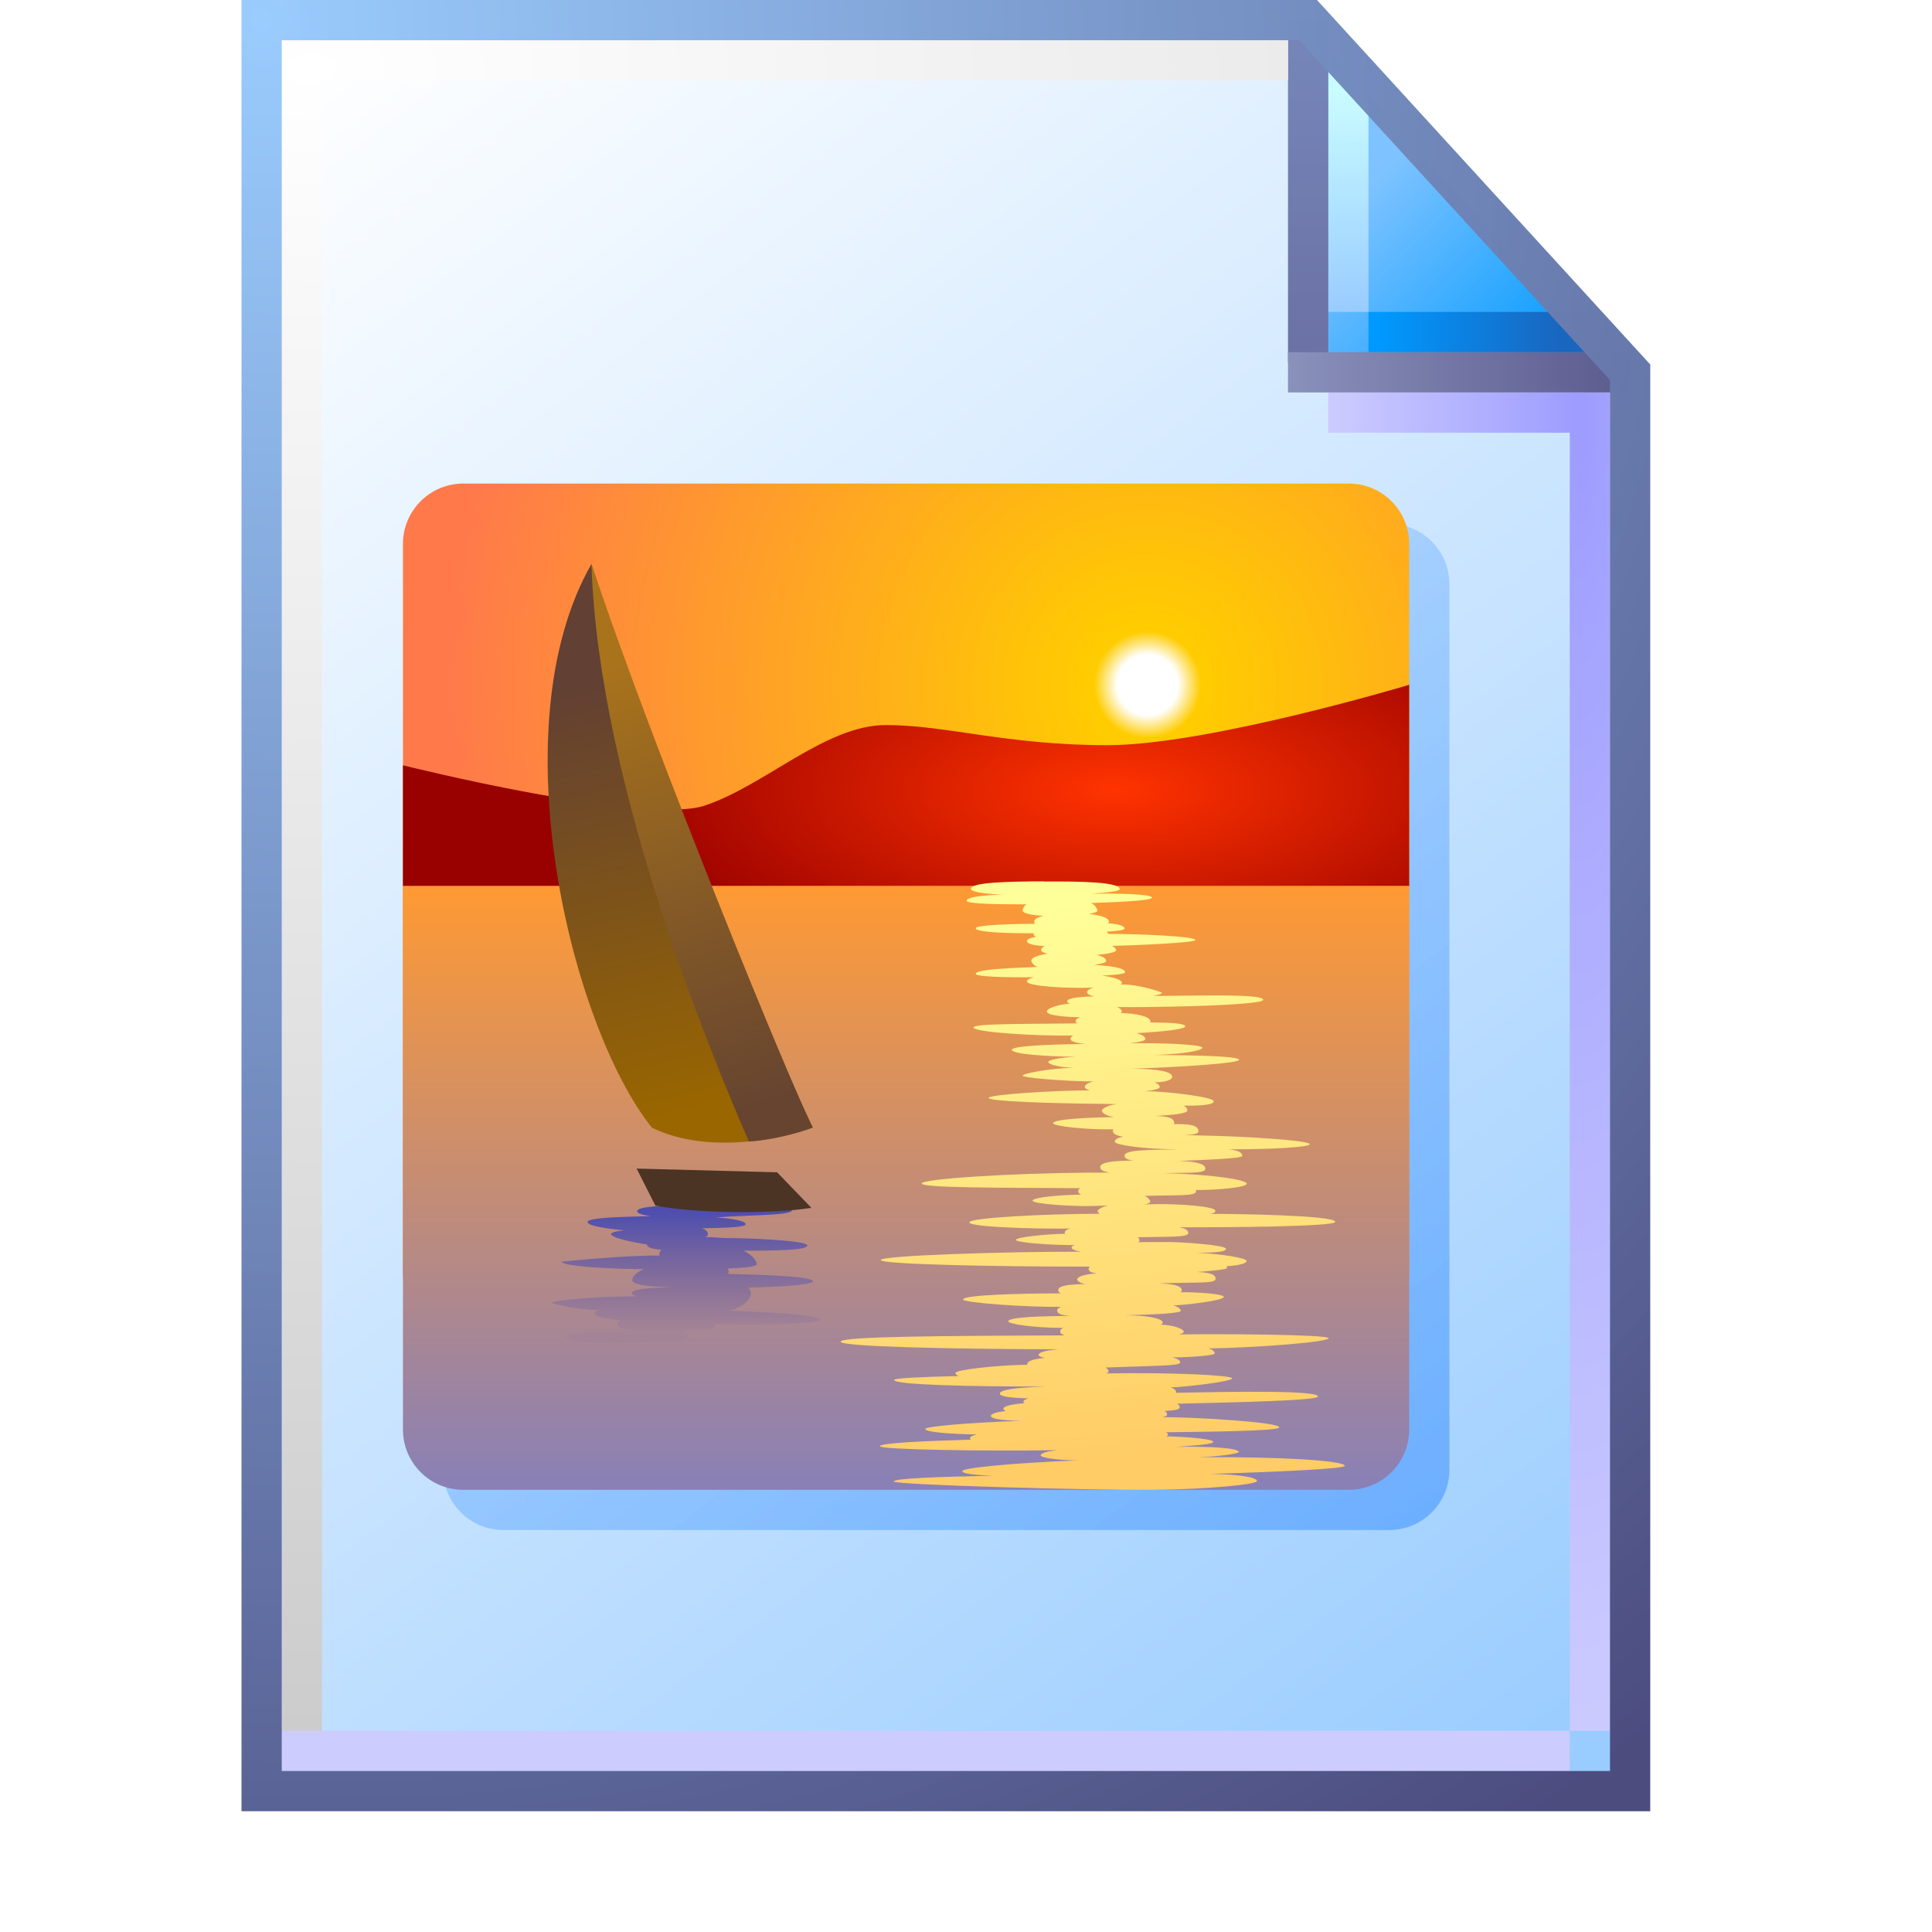
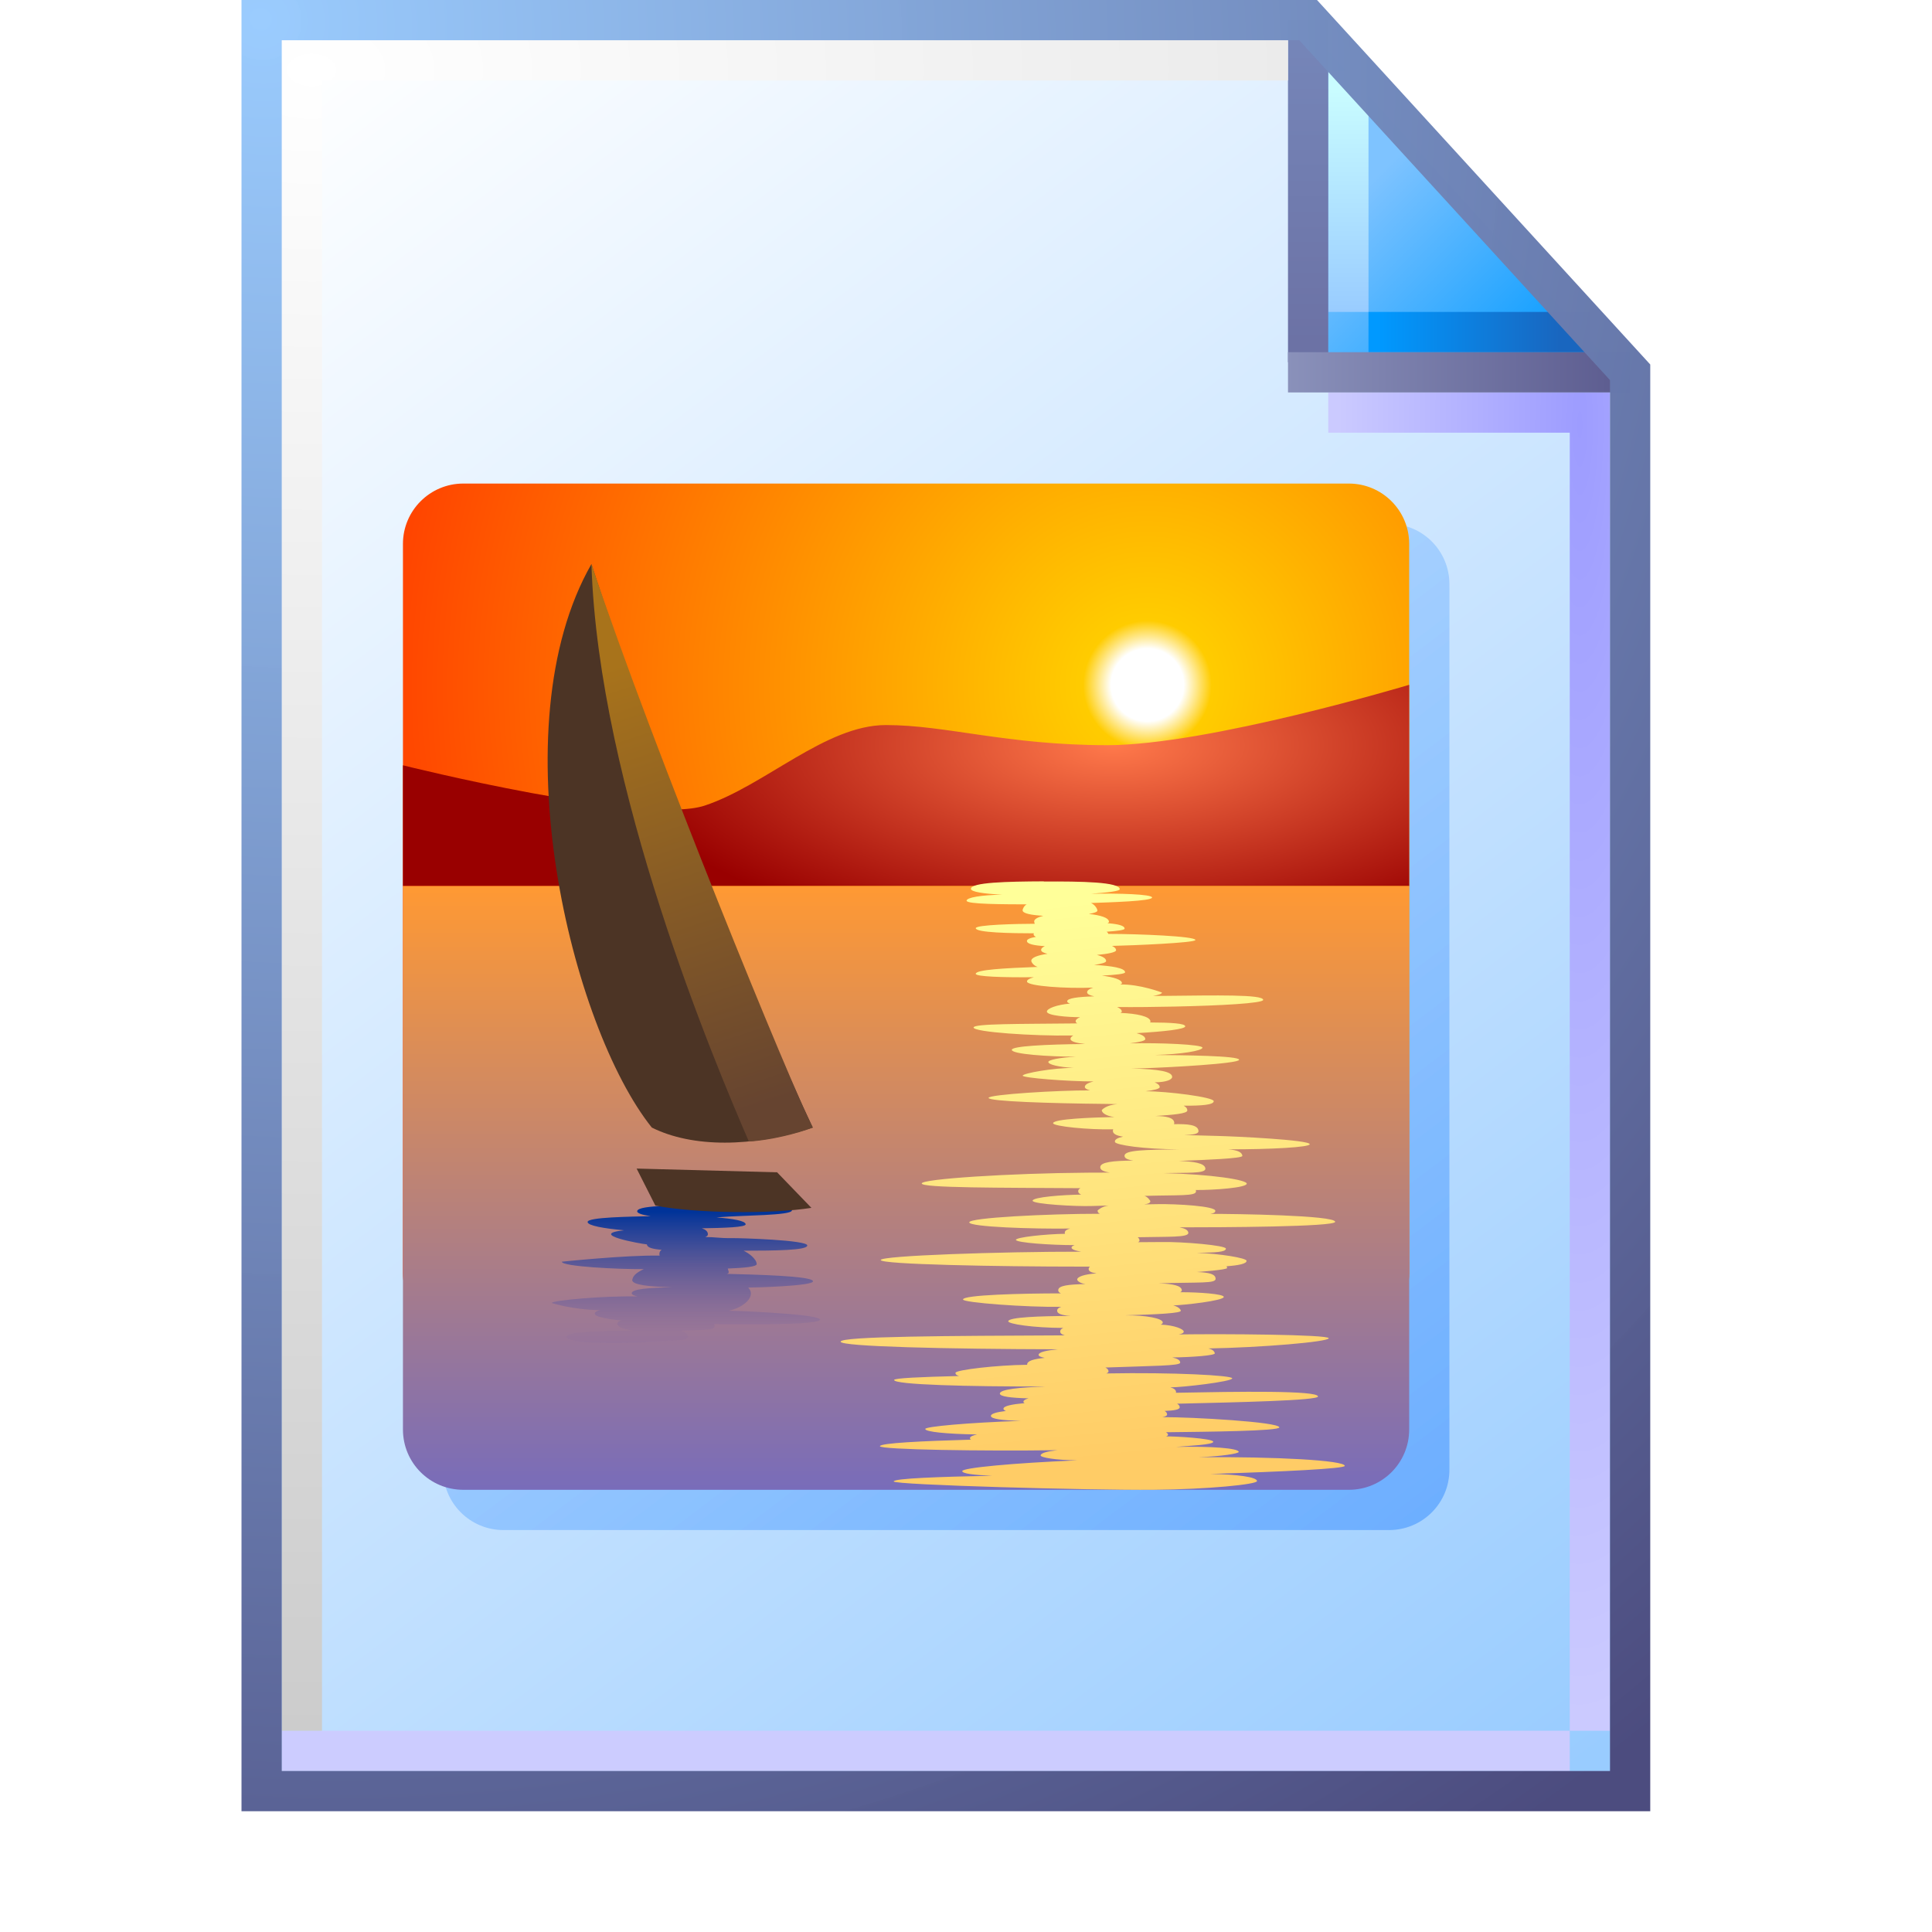
- <svg xmlns="http://www.w3.org/2000/svg" xmlns:xlink="http://www.w3.org/1999/xlink" width="48" height="48" viewBox="0 0 48 48" version="1.1" id="svg8">
+ <svg xmlns="http://www.w3.org/2000/svg" xmlns:xlink="http://www.w3.org/1999/xlink" width="48" height="48" viewBox="0 0 48 48" version="1.1" id="svg8" xml:space="preserve">
  <defs id="defs2">
    <linearGradient id="linearGradient194611">
      <stop style="stop-color:#a8731b;stop-opacity:1" offset="0" id="stop194607" />
      <stop style="stop-color:#664430;stop-opacity:1" offset="1" id="stop194609" />
    </linearGradient>
    <linearGradient id="linearGradient177686">
      <stop style="stop-color:#ffff99;stop-opacity:1" offset="0" id="stop177682" />
      <stop style="stop-color:#ffcc66;stop-opacity:1" offset="1" id="stop177684" />
    </linearGradient>
    <linearGradient id="linearGradient125340">
-       <stop style="stop-color:#4e4eaf;stop-opacity:1" offset="0" id="stop125336" />
+       <stop style="stop-color:#003399;stop-opacity:1" offset="0" id="stop125336" />
      <stop style="stop-color:#4e4eaf;stop-opacity:0.038" offset="1" id="stop125338" />
-     </linearGradient>
-     <linearGradient id="linearGradient114197">
-       <stop style="stop-color:#996600;stop-opacity:1" offset="0" id="stop114193" />
-       <stop style="stop-color:#624033;stop-opacity:1" offset="1" id="stop114195" />
    </linearGradient>
    <linearGradient id="linearGradient93334">
      <stop style="stop-color:#ff9933;stop-opacity:1" offset="0" id="stop93326" />
-       <stop style="stop-color:#8980b7;stop-opacity:1" offset="1" id="stop93332" />
+       <stop style="stop-color:#6666cc;stop-opacity:1" offset="1" id="stop93332" />
    </linearGradient>
    <linearGradient id="linearGradient22499">
-       <stop style="stop-color:#ff3300;stop-opacity:1" offset="0" id="stop22495" />
+       <stop style="stop-color:#ff794b;stop-opacity:1" offset="0" id="stop22495" />
      <stop style="stop-color:#990000;stop-opacity:1" offset="1" id="stop22497" />
    </linearGradient>
    <linearGradient id="linearGradient1110">
      <stop style="stop-color:#ffffff;stop-opacity:1" offset="0" id="stop1106" />
      <stop style="stop-color:#ffffff;stop-opacity:1" offset="0.043" id="stop1165" />
      <stop style="stop-color:#ffcc00;stop-opacity:1" offset="0.076" id="stop16621" />
-       <stop style="stop-color:#ff794b;stop-opacity:1" offset="1" id="stop1108" />
+       <stop style="stop-color:#ff3300;stop-opacity:1" offset="1" id="stop1108" />
    </linearGradient>
    <linearGradient id="linearGradient861">
      <stop style="stop-color:#99ccff;stop-opacity:1;" offset="0" id="stop857" />
      <stop style="stop-color:#ffffff;stop-opacity:1" offset="1" id="stop859" />
    </linearGradient>
-     <radialGradient xlink:href="#linearGradient1110" id="radialGradient1133" cx="-61.432" cy="87.5" fx="-61.432" fy="87.5" r="12.5" gradientUnits="userSpaceOnUse" gradientTransform="matrix(0,-1.4,1.4,0,-180.9323,0.994786)" />
-     <radialGradient xlink:href="#linearGradient22499" id="radialGradient53772" cx="-59.277" cy="90.075" fx="-59.277" fy="90.075" r="12.5" gradientTransform="matrix(1,0,0,0.4021678,0,53.38965)" gradientUnits="userSpaceOnUse" />
-     <linearGradient xlink:href="#linearGradient93334" id="linearGradient90888" x1="-64.432" y1="92" x2="-64.432" y2="107" gradientUnits="userSpaceOnUse" />
-     <linearGradient xlink:href="#linearGradient114197" id="linearGradient114199" x1="-73.317" y1="97.653" x2="-75.905" y2="87.054" gradientUnits="userSpaceOnUse" gradientTransform="translate(3.197886)" />
+     <radialGradient xlink:href="#linearGradient1110" id="radialGradient1133" cx="-61.432" cy="87.5" fx="-61.432" fy="87.5" r="12.5" gradientUnits="userSpaceOnUse" gradientTransform="matrix(0,-1.68088,1.68088,0,-205.5093,-16.26028)" />
+     <radialGradient xlink:href="#linearGradient22499" id="radialGradient53772" cx="-59.27" cy="87.298" fx="-59.27" fy="87.298" r="12.5" gradientTransform="matrix(1,0,0,0.4021678,0,53.38965)" gradientUnits="userSpaceOnUse" />
+     <linearGradient xlink:href="#linearGradient93334" id="linearGradient90888" x1="-64.432" y1="92" x2="-64.432" y2="109.034" gradientUnits="userSpaceOnUse" />
    <linearGradient xlink:href="#linearGradient177686" id="linearGradient177688" x1="-73.292" y1="92.414" x2="-71.854" y2="106.227" gradientUnits="userSpaceOnUse" />
    <linearGradient xlink:href="#linearGradient125340" id="linearGradient185327" x1="-82.344" y1="100.095" x2="-82.344" y2="103.094" gradientUnits="userSpaceOnUse" />
    <linearGradient xlink:href="#linearGradient194611" id="linearGradient194613" x1="-71.54" y1="86.492" x2="-67.977" y2="97.44" gradientUnits="userSpaceOnUse" />
    <linearGradient xlink:href="#linearGradient861" id="linearGradient1832-3" gradientUnits="userSpaceOnUse" gradientTransform="matrix(3.86349,0,0,3.86349,-389.1189,-322.7853)" x1="110.941" y1="94.872" x2="102.626" y2="83.838" />
    <linearGradient xlink:href="#linearGradient1562-3" id="linearGradient1836-5" gradientUnits="userSpaceOnUse" x1="8.552" y1="1.764" x2="7.575" y2="0.788" gradientTransform="matrix(3.86349,0,0,3.86349,5.743914,0.4999999)" />
    <linearGradient id="linearGradient1562-3">
      <stop style="stop-color:#1ba2ff;stop-opacity:1" offset="0" id="stop1558-5" />
      <stop style="stop-color:#7ec3ff;stop-opacity:1" offset="1" id="stop1560-6" />
    </linearGradient>
    <linearGradient xlink:href="#linearGradient1576-9" id="linearGradient1838-2" gradientUnits="userSpaceOnUse" x1="7.509" y1="1.941" x2="7.509" y2="0.518" gradientTransform="matrix(3.86349,0,0,3.86349,5.493915,0.25)" />
    <linearGradient id="linearGradient1576-9">
      <stop style="stop-color:#99ccff;stop-opacity:1" offset="0" id="stop1572-1" />
      <stop style="stop-color:#c9fcff;stop-opacity:1" offset="1" id="stop1574-2" />
    </linearGradient>
    <linearGradient xlink:href="#linearGradient1601-0" id="linearGradient1840-7" gradientUnits="userSpaceOnUse" x1="7.378" y1="1.877" x2="8.543" y2="1.877" gradientTransform="matrix(3.86349,0,0,3.86349,5.743915,0.7499998)" />
    <linearGradient id="linearGradient1601-0">
      <stop style="stop-color:#0099ff;stop-opacity:1" offset="0" id="stop1597-9" />
      <stop style="stop-color:#1966bf;stop-opacity:1" offset="1" id="stop1599-3" />
    </linearGradient>
    <linearGradient xlink:href="#linearGradient1613-0" id="linearGradient1842-6" gradientUnits="userSpaceOnUse" x1="6.862" y1="2.2" x2="6.862" y2="0.324" gradientTransform="matrix(3.86349,0,0,3.86349,6.493916,1.2e-7)" />
    <linearGradient id="linearGradient1613-0">
      <stop id="stop1609-6" offset="0" style="stop-color:#6c72a5;stop-opacity:1" />
      <stop id="stop1611-2" offset="1" style="stop-color:#7585b8;stop-opacity:1" />
    </linearGradient>
    <radialGradient xlink:href="#linearGradient1623-6" id="radialGradient29742" cx="39.634" cy="22.953" fx="39.634" fy="22.953" r="3.5" gradientTransform="matrix(-1.714286,-3.2410042e-7,4.39099e-7,-9.21457,107.1933,222.0014)" gradientUnits="userSpaceOnUse" />
    <linearGradient id="linearGradient1623-6">
      <stop style="stop-color:#9d9cff;stop-opacity:1" offset="0" id="stop1619-1" />
      <stop style="stop-color:#cbcaff;stop-opacity:1" offset="1" id="stop1621-8" />
    </linearGradient>
    <linearGradient xlink:href="#linearGradient111966" id="linearGradient111968" x1="32" y1="9.25" x2="39.932" y2="9.25" gradientUnits="userSpaceOnUse" />
    <linearGradient id="linearGradient111966">
      <stop style="stop-color:#8a91ba;stop-opacity:1" offset="0" id="stop111962" />
      <stop style="stop-color:#5e5e91;stop-opacity:1" offset="1" id="stop111964" />
    </linearGradient>
    <linearGradient xlink:href="#linearGradient1643-9" id="linearGradient1850-7" gradientUnits="userSpaceOnUse" x1="0.455" y1="11.518" x2="8.349" y2="11.518" gradientTransform="matrix(3.86349,0,0,3.86349,6.243915,0)" />
    <linearGradient id="linearGradient1643-9">
      <stop style="stop-color:#ccccff;stop-opacity:1" offset="0" id="stop1639-2" />
      <stop style="stop-color:#ccccff;stop-opacity:1" offset="1" id="stop1641-0" />
    </linearGradient>
    <radialGradient xlink:href="#linearGradient1663-2" id="radialGradient299109" cx="14.142" cy="10.04" fx="14.142" fy="10.04" r="12.628" gradientTransform="matrix(0,3.266639,-4.910871,0,57.0572,-44.4482)" gradientUnits="userSpaceOnUse" />
    <linearGradient id="linearGradient1663-2">
      <stop style="stop-color:#ffffff;stop-opacity:1" offset="0" id="stop1659-3" />
      <stop style="stop-color:#cccccc;stop-opacity:1" offset="1" id="stop1661-7" />
    </linearGradient>
    <radialGradient xlink:href="#linearGradient869-5" id="radialGradient144284" cx="6.676" cy="6.725" fx="6.676" fy="6.725" r="17.5" gradientTransform="matrix(1.91427,2.471408,-2.363858,1.830965,9.617624,-28.31359)" gradientUnits="userSpaceOnUse" />
    <linearGradient id="linearGradient869-5">
      <stop style="stop-color:#99cbfe;stop-opacity:0.986" offset="0" id="stop865-9" />
      <stop style="stop-color:#4c4c7f;stop-opacity:1" offset="1" id="stop867-2" />
    </linearGradient>
  </defs>
  <g id="layer1" transform="translate(-12.56771)">
    <g id="g1106" transform="translate(12.56771)">
      <path id="rect1498-0-2" style="fill:url(#linearGradient1832-3);fill-opacity:1;stroke:none;stroke-width:1;stroke-linejoin:round;stroke-miterlimit:4;stroke-dasharray:none;stroke-opacity:1;paint-order:normal" d="M 6.75,0.5 H 32.5 l 8,8.75 V 44.5 H 6.75 Z" />
      <path style="fill:url(#linearGradient1836-5);fill-opacity:1;stroke:none;stroke-width:1;stroke-linecap:butt;stroke-linejoin:miter;stroke-miterlimit:4;stroke-dasharray:none;stroke-opacity:1" d="m 32.75,1 v 8 h 7.25 z" id="path1548-1-8" />
      <path style="fill:none;stroke:url(#linearGradient1838-2);stroke-width:1;stroke-linecap:butt;stroke-linejoin:miter;stroke-miterlimit:4;stroke-dasharray:none;stroke-opacity:1" d="M 33.5,7.75 V 1.75" id="path1570-0-9" />
      <path style="fill:none;stroke:url(#linearGradient1840-7);stroke-width:1;stroke-linecap:butt;stroke-linejoin:miter;stroke-miterlimit:4;stroke-dasharray:none;stroke-opacity:1" d="M 39.5,8.25 H 34" id="path1595-5-7" />
      <path id="path1593-1-3" d="M 32.5,0.5 V 9" style="fill:#7494c7;fill-opacity:1;stroke:url(#linearGradient1842-6);stroke-width:1;stroke-linecap:butt;stroke-linejoin:miter;stroke-miterlimit:4;stroke-dasharray:none;stroke-opacity:1" />
      <path style="fill:none;stroke:url(#radialGradient29742);stroke-width:1;stroke-linecap:butt;stroke-linejoin:miter;stroke-miterlimit:4;stroke-dasharray:none;stroke-opacity:1" d="M 33,10.25 39.5,10.25 39.5,43" id="path1617-8-6" />
      <path style="fill:#000000;fill-opacity:0;stroke:url(#linearGradient111968);stroke-width:1;stroke-linecap:butt;stroke-linejoin:miter;stroke-miterlimit:4;stroke-dasharray:none;stroke-opacity:1" d="m 32,9.25 8.5,1.3e-6" id="path1605-0-1" />
      <path style="fill:none;stroke:url(#linearGradient1850-7);stroke-width:1;stroke-linecap:butt;stroke-linejoin:miter;stroke-miterlimit:4;stroke-dasharray:none;stroke-opacity:1" d="M 39,43.5 H 7" id="path1637-0-2" />
      <path style="fill:none;fill-opacity:1;stroke:url(#radialGradient299109);stroke-width:1;stroke-linecap:butt;stroke-linejoin:miter;stroke-miterlimit:4;stroke-dasharray:none;stroke-opacity:1" d="M 32,1.5 H 7.5 V 43" id="path1657-4-9" />
      <path d="M 6.5,0.5 H 32.5 l 8,8.75 V 44.5 H 6.5 Z" style="fill:none;fill-opacity:1;stroke:url(#radialGradient144284);stroke-width:1;stroke-linejoin:miter;stroke-miterlimit:4;stroke-dasharray:none;stroke-opacity:1;paint-order:normal" id="path1566-2-3" />
    </g>
    <path id="rect1" style="mix-blend-mode:soft-light;fill:#000000;fill-opacity:1;fill-rule:evenodd;stroke-linecap:square;stroke-linejoin:round;stop-color:#000000" d="m 25.078,13.014 c -0.831,0 -1.5,0.669 -1.5,1.5 v 5.5 3 9.619 3.881 c 0,0.831 0.669,1.5 1.5,1.5 h 22 c 0.831,0 1.5,-0.669 1.5,-1.5 v -13.5 -8.5 c 0,-0.831 -0.669,-1.5 -1.5,-1.5 z" />
    <g id="g211797" transform="translate(99.51072,-69.98619)">
      <rect style="opacity:1;fill:url(#radialGradient1133);fill-opacity:1;fill-rule:evenodd;stroke-linecap:square;stroke-linejoin:round;stop-color:#000000" id="rect1005" width="25" height="21.118" x="-76.932" y="82" ry="1.5" rx="1.5" />
      <path style="opacity:1;fill:url(#radialGradient53772);fill-opacity:1;stroke:none;stroke-width:1px;stroke-linecap:butt;stroke-linejoin:miter;stroke-opacity:1" d="m -76.932,89 c 0,0 6,1.5 7.5,1 1.5,-0.5 3,-2 4.5,-2 1.5,0 3,0.5 5.5,0.5 2.5,0 7.5,-1.5 7.5,-1.5 v 5 h -25 z" id="path22328" />
      <path id="rect90615" style="opacity:1;fill:url(#linearGradient90888);fill-opacity:1;fill-rule:evenodd;stroke-linecap:square;stroke-linejoin:round;stop-color:#000000" d="m -51.932,92 v 13.5 c 0,0.831 -0.669,1.5 -1.5,1.5 h -22 c -0.831,0 -1.5,-0.669 -1.5,-1.5 V 92 Z" />
      <path id="path143071" style="opacity:1;fill:url(#linearGradient177688);fill-opacity:1;stroke:none;stroke-width:1px;stroke-linecap:butt;stroke-linejoin:miter;stroke-opacity:1" d="m -73.576,91.883 c -0.912,0.004 -1.812,0.024 -1.812,0.186 0,0.076 0.321,0.122 0.773,0.145 -0.518,0.01 -0.881,0.07 -0.881,0.15 0,0.09 0.938,0.088 1.494,0.091 -0.061,0.028 -0.106,0.115 -0.102,0.153 0.008,0.075 0.228,0.115 0.514,0.131 -0.143,0.036 -0.233,0.086 -0.227,0.146 8.41e-4,0.008 0.01,0.045 0.016,0.052 -0.434,5.6e-4 -1.467,0.024 -1.467,0.11 0,0.111 0.886,0.127 1.443,0.127 -0.004,0.01 -0.007,0.021 -0.006,0.031 0.002,0.022 0.024,0.04 0.059,0.057 -0.141,0.025 -0.225,0.058 -0.225,0.102 0,0.075 0.172,0.112 0.445,0.129 -0.061,0.028 -0.096,0.061 -0.092,0.1 0.004,0.038 0.064,0.068 0.158,0.09 -0.241,0.035 -0.411,0.096 -0.402,0.18 0.004,0.037 0.069,0.124 0.16,0.146 -0.809,0.03 -1.541,0.068 -1.541,0.172 0,0.069 0.672,0.092 1.445,0.084 -0.11,0.03 -0.182,0.069 -0.17,0.113 0.029,0.107 0.956,0.174 1.645,0.145 -0.1,0.031 -0.158,0.073 -0.152,0.123 0.004,0.041 0.071,0.072 0.178,0.094 -0.408,0.013 -0.675,0.045 -0.674,0.125 3.56e-4,0.021 0.025,0.039 0.07,0.055 -0.327,0.029 -0.574,0.122 -0.574,0.199 0,0.101 0.529,0.139 0.824,0.139 -0.072,0.03 -0.114,0.066 -0.109,0.107 0.002,0.017 0.015,0.033 0.037,0.047 -0.053,7.3e-4 -0.105,0.001 -0.158,0.002 -1.237,0.014 -2.416,0.002 -2.416,0.1 0,0.115 1.497,0.215 2.43,0.199 0.016,-2.79e-4 0.033,-0.002 0.049,-0.002 -0.048,0.026 -0.074,0.058 -0.07,0.092 0.007,0.061 0.154,0.1 0.363,0.121 -0.972,0.01 -1.822,0.052 -1.822,0.145 0,0.108 0.913,0.17 1.596,0.17 -0.413,0.022 -0.69,0.08 -0.688,0.133 0.003,0.062 0.25,0.125 0.633,0.146 -0.513,-0.002 -1.256,0.134 -1.271,0.191 -0.015,0.057 1.121,0.145 1.758,0.145 -0.135,0.035 -0.219,0.082 -0.213,0.141 0.004,0.034 0.052,0.061 0.131,0.082 -0.758,-0.006 -2.523,0.1 -2.523,0.186 0,0.086 1.496,0.136 2.955,0.15 0.085,8.37e-4 0.168,0.004 0.252,0.006 -0.293,0.016 -0.395,0.148 -0.395,0.148 0,0.06 0.095,0.145 0.314,0.172 -0.535,0.009 -1.513,0.045 -1.523,0.152 -0.007,0.078 0.898,0.169 1.494,0.152 -0.004,0.01 -0.007,0.019 -0.008,0.031 -0.007,0.075 0.076,0.127 0.252,0.152 -0.132,0.028 -0.217,0.073 -0.201,0.133 0.02,0.074 0.713,0.178 1.584,0.182 -0.836,0.012 -1.333,0.018 -1.346,0.154 -0.006,0.064 0.064,0.103 0.217,0.125 -0.515,0.005 -0.809,0.039 -0.82,0.16 -0.006,0.068 0.068,0.112 0.238,0.139 -0.185,1.7e-4 -0.37,6.88e-4 -0.557,0.002 -1.941,0.014 -4.117,0.155 -4.117,0.268 -3.75e-4,0.113 1.964,0.104 3.943,0.117 -0.032,0.018 -0.052,0.04 -0.055,0.068 -0.004,0.039 0.021,0.069 0.074,0.092 -0.446,0.005 -1.207,0.061 -1.207,0.152 0,0.085 1.087,0.146 1.48,0.131 0.149,-0.006 0.283,-0.009 0.41,-0.012 -0.173,0.019 -0.275,0.123 -0.275,0.123 -0.003,0.034 0.015,0.061 0.055,0.082 -1.313,0 -3.244,0.097 -3.244,0.213 0,0.116 1.601,0.167 2.506,0.154 -0.081,0.021 -0.128,0.052 -0.133,0.098 -0.001,0.012 0.002,0.023 0.006,0.033 -0.458,0.005 -1.237,0.085 -1.219,0.152 0.018,0.069 0.856,0.129 1.461,0.129 -0.049,0.016 -0.078,0.035 -0.08,0.059 -0.004,0.044 0.088,0.078 0.242,0.104 -1.982,-0.002 -4.982,0.097 -4.982,0.207 0,0.11 2.894,0.164 5.004,0.164 0.065,2e-5 0.128,-1.7e-4 0.193,0 l -0.002,0.002 c -0.018,0.016 -0.027,0.034 -0.029,0.055 -0.005,0.056 0.059,0.091 0.195,0.111 -0.323,0.023 -0.48,0.088 -0.48,0.154 0,0.027 0.062,0.091 0.205,0.111 -0.423,0.01 -0.665,0.037 -0.676,0.146 -0.004,0.037 0.018,0.064 0.066,0.086 -0.976,0 -2.432,0.037 -2.432,0.152 0,0.078 1.574,0.195 2.439,0.182 -0.061,0.021 -0.096,0.049 -0.1,0.088 -0.008,0.079 0.098,0.121 0.336,0.139 -0.772,0.002 -1.541,0.031 -1.551,0.131 -0.006,0.068 0.618,0.163 1.367,0.166 -0.047,0.02 -0.073,0.046 -0.076,0.08 -0.005,0.048 0.032,0.082 0.115,0.105 -2.864,0.013 -5.585,0.021 -5.57,0.158 0.013,0.121 2.609,0.181 5.4,0.188 -0.292,0.028 -0.476,0.071 -0.482,0.135 -0.003,0.034 0.053,0.059 0.154,0.078 -0.284,0.028 -0.43,0.076 -0.438,0.156 -4.75e-4,0.005 -8.12e-4,0.011 0,0.016 -0.738,0.006 -1.774,0.126 -1.781,0.199 -0.003,0.035 0.026,0.061 0.088,0.08 -0.95,0.023 -1.613,0.052 -1.613,0.098 0,0.119 1.83,0.166 3.775,0.162 -0.659,0.022 -1.138,0.07 -1.148,0.174 -0.007,0.076 0.278,0.11 0.713,0.121 -0.078,0.022 -0.124,0.049 -0.127,0.08 -0.001,0.015 0.009,0.027 0.029,0.039 -0.317,0.028 -0.519,0.07 -0.525,0.137 -0.002,0.021 0.019,0.041 0.061,0.057 -0.228,0.028 -0.368,0.066 -0.373,0.121 -0.007,0.078 0.291,0.115 0.742,0.125 -1.341,0.046 -2.373,0.143 -2.373,0.201 0,0.072 0.53,0.125 1.287,0.137 -0.108,0.024 -0.172,0.053 -0.176,0.09 -0.001,0.014 0.007,0.028 0.025,0.039 -1.215,0.034 -2.254,0.085 -2.262,0.162 -0.009,0.088 2.592,0.126 4.408,0.1 -0.252,0.028 -0.407,0.069 -0.416,0.127 -0.008,0.055 0.372,0.12 0.914,0.125 -1.604,0.067 -2.865,0.186 -2.861,0.268 0.003,0.061 0.285,0.097 0.742,0.115 -1.318,0.025 -2.445,0.066 -2.445,0.141 0,0.087 4.866,0.221 6.448,0.208 1.347,-0.011 2.584,-0.134 2.579,-0.218 -0.006,-0.099 -0.499,-0.168 -1.164,-0.176 1.831,-0.057 3.348,-0.132 3.344,-0.201 -0.008,-0.136 -1.685,-0.23 -3.637,-0.215 0.588,-0.021 1.002,-0.092 1.002,-0.131 0,-0.094 -0.697,-0.144 -1.557,-0.125 0.293,-0.026 0.924,-0.052 0.924,-0.127 0,-0.084 -0.984,-0.14 -1.172,-0.133 0.032,-0.012 0.05,-0.027 0.049,-0.043 -0.001,-0.024 -0.021,-0.044 -0.053,-0.061 1.015,-0.012 2.818,-0.029 2.818,-0.121 0,-0.135 -2.185,-0.258 -2.906,-0.254 0.08,-0.015 0.119,-0.037 0.117,-0.07 -0.002,-0.035 -0.022,-0.062 -0.061,-0.084 0.249,-0.011 0.378,-0.035 0.375,-0.094 -0.002,-0.036 -0.025,-0.064 -0.066,-0.086 1.531,-0.036 3.508,-0.08 3.502,-0.18 -0.009,-0.153 -2.003,-0.122 -3.531,-0.092 0.003,-0.006 0.004,-0.013 0.004,-0.019 -0.003,-0.053 -0.051,-0.09 -0.141,-0.115 0.293,0 1.537,-0.142 1.537,-0.225 0,-0.072 -1.443,-0.152 -3.133,-0.121 0.04,-0.013 0.06,-0.03 0.059,-0.053 -0.002,-0.039 -0.028,-0.07 -0.078,-0.094 1.18,-0.043 1.859,-0.04 1.859,-0.121 0,-0.062 -0.072,-0.103 -0.195,-0.129 0.504,-0.008 1.07,-0.049 1.055,-0.105 -0.015,-0.055 -0.058,-0.094 -0.158,-0.119 1.296,-0.022 2.988,-0.163 2.988,-0.254 0,-0.093 -2.648,-0.111 -3.729,-0.094 0.084,-0.015 0.127,-0.036 0.127,-0.072 0,-0.057 -0.224,-0.159 -0.574,-0.172 0.036,-0.014 0.054,-0.032 0.053,-0.055 -0.006,-0.096 -0.383,-0.179 -0.939,-0.176 0.837,-0.023 1.39,-0.055 1.387,-0.113 -0.002,-0.039 -0.071,-0.106 -0.188,-0.133 0.262,-0.007 1.256,-0.117 1.256,-0.211 0,-0.074 -0.624,-0.119 -1.084,-0.117 0.028,-0.013 0.042,-0.028 0.041,-0.049 -0.007,-0.116 -0.224,-0.159 -0.574,-0.172 1.021,-0.031 1.421,0.009 1.414,-0.115 -0.006,-0.112 -0.146,-0.154 -0.467,-0.166 0,0 0.755,-0.052 0.752,-0.1 -8.99e-4,-0.015 -0.006,-0.03 -0.012,-0.043 0.311,-0.023 0.496,-0.064 0.496,-0.135 0,-0.07 -0.659,-0.178 -1.24,-0.199 0.455,-0.006 0.727,-0.016 0.727,-0.104 0,-0.081 -1.072,-0.174 -1.594,-0.164 -0.185,0.003 -0.387,0.003 -0.59,0.004 0.025,-0.013 0.038,-0.027 0.037,-0.047 -0.002,-0.029 -0.017,-0.055 -0.045,-0.076 0.766,-0.017 1.265,0.009 1.258,-0.109 -0.004,-0.069 -0.083,-0.11 -0.217,-0.137 1.017,0 3.865,-0.011 3.865,-0.137 0,-0.163 -2.502,-0.199 -3.098,-0.197 0.082,-0.015 0.121,-0.037 0.121,-0.076 0,-0.117 -0.948,-0.175 -1.449,-0.166 -0.112,0.002 -0.22,0.005 -0.32,0.006 0.104,-0.014 0.157,-0.038 0.154,-0.082 0,0 -0.054,-0.102 -0.146,-0.129 0.841,-0.025 1.289,0.011 1.281,-0.115 -6.54e-4,-0.011 -0.002,-0.021 -0.006,-0.031 0.472,0.002 1.239,-0.056 1.266,-0.154 0.026,-0.098 -0.889,-0.239 -2.07,-0.266 0.577,-0.014 1.05,0.015 1.043,-0.111 -0.008,-0.142 -0.311,-0.18 -0.658,-0.191 0.043,-0.002 0.081,-0.004 0.127,-0.006 0.518,-0.02 1.453,-0.056 1.449,-0.119 -0.006,-0.097 -0.127,-0.144 -0.346,-0.164 1.062,0.002 2.02,-0.052 2.02,-0.127 0,-0.107 -1.852,-0.196 -2.332,-0.207 -0.265,-0.006 -0.529,-0.015 -0.787,-0.021 0.22,-0.008 0.36,-0.024 0.355,-0.102 -0.009,-0.156 -0.273,-0.175 -0.611,-0.168 0.007,-0.01 0.011,-0.021 0.01,-0.033 -0.008,-0.133 -0.203,-0.167 -0.471,-0.17 0.46,-0.03 0.795,-0.061 0.795,-0.137 0,-0.053 -0.036,-0.091 -0.092,-0.119 0.449,0.002 0.748,-0.02 0.748,-0.113 0,-0.099 -1.145,-0.246 -1.697,-0.246 0.21,-0.025 0.355,-0.06 0.355,-0.102 5.3e-5,-0.047 -0.047,-0.088 -0.125,-0.119 0.303,-0.004 0.434,-0.072 0.434,-0.135 0,-0.127 -0.29,-0.193 -1.018,-0.209 0.076,-9.22e-4 0.151,-0.002 0.229,-0.004 0.687,-0.02 2.455,-0.117 2.453,-0.213 -0.002,-0.101 -1.394,-0.114 -2.1,-0.119 0.683,-0.018 1.188,-0.107 1.189,-0.182 0.001,-0.079 -1.045,-0.125 -1.807,-0.107 0.227,-0.027 0.387,-0.062 0.387,-0.105 7.2e-5,-0.064 -0.084,-0.113 -0.217,-0.148 0.698,-0.041 1.21,-0.099 1.209,-0.17 -9.82e-4,-0.073 -0.355,-0.094 -0.877,-0.096 l 0.002,-0.002 c 0.008,-0.007 0.012,-0.013 0.012,-0.02 1.48e-4,-0.13 -0.349,-0.201 -0.746,-0.215 0.021,-0.01 0.033,-0.022 0.033,-0.033 5.2e-5,-0.046 -0.044,-0.082 -0.117,-0.113 0.439,0.004 0.945,-0.001 1.439,-0.012 1.132,-0.024 2.191,-0.081 2.191,-0.166 0,-0.139 -1.195,-0.112 -2.4,-0.1 -0.113,0.001 -0.225,0.002 -0.338,0.002 0.137,-0.023 0.223,-0.052 0.223,-0.084 0,0 -0.539,-0.21 -1.037,-0.201 0.026,-0.01 0.043,-0.02 0.043,-0.031 10e-5,-0.089 -0.208,-0.152 -0.498,-0.189 0.344,-0.017 0.576,-0.043 0.576,-0.082 0,-0.105 -0.32,-0.158 -0.77,-0.184 0.179,-0.024 0.299,-0.058 0.299,-0.096 7.5e-5,-0.066 -0.089,-0.117 -0.23,-0.152 0.272,-0.024 0.477,-0.066 0.477,-0.115 4.8e-5,-0.043 -0.037,-0.08 -0.102,-0.109 0.493,-0.011 2.073,-0.075 2.073,-0.147 0,-0.094 -1.428,-0.151 -2.122,-0.151 -0.014,0 -0.027,-7e-6 -0.041,0 -0.006,-0.02 -0.019,-0.038 -0.041,-0.055 0.268,-0.018 0.445,-0.042 0.445,-0.076 0,-0.076 -0.165,-0.115 -0.424,-0.135 0.023,-0.011 0.035,-0.023 0.035,-0.035 1.16e-4,-0.102 -0.216,-0.165 -0.5,-0.195 0.131,-0.022 0.213,-0.051 0.213,-0.082 5.8e-5,-0.051 -0.073,-0.157 -0.161,-0.19 0.475,-0.017 1.519,-0.046 1.519,-0.136 0,-0.083 -0.834,-0.107 -1.52,-0.094 0.42,-0.028 0.717,-0.067 0.717,-0.111 0,-0.182 -0.95,-0.198 -1.889,-0.193 z" transform="translate(12.56771)" />
      <g id="g211377" style="opacity:1">
-         <path style="fill:url(#linearGradient114199);fill-opacity:1;stroke:none;stroke-width:1px;stroke-linecap:butt;stroke-linejoin:miter;stroke-opacity:1" d="m -70.749,98 c -2,-2.5 -3.823,-9.94 -1.5,-14 1.399,4.341 4.294,11.483 5.5,14 -1.5,0.5 -3,0.5 -4,0 z" id="path107039" />
+         <path style="fill:#4c3425;fill-opacity:1;stroke:none;stroke-width:1px;stroke-linecap:butt;stroke-linejoin:miter;stroke-opacity:1" d="m -70.749,98 c -2,-2.5 -3.823,-9.94 -1.5,-14 1.399,4.341 4.294,11.483 5.5,14 -1.5,0.5 -3,0.5 -4,0 z" id="path107039" />
        <path id="path143071-3-6-7-5-3-4" style="fill:url(#linearGradient185327);fill-opacity:1;stroke:none;stroke-width:1px;stroke-linecap:butt;stroke-linejoin:miter;stroke-opacity:1" d="m -80.848,99.896 c -0.299,1.3e-5 -0.595,0.009 -0.777,0.016 -0.92,0.032 -2.039,-5.45e-4 -2.055,0.166 -0.005,0.052 0.128,0.093 0.334,0.123 -0.494,0.015 -1.566,0.023 -1.566,0.145 0,0.092 0.41,0.161 0.906,0.207 -0.922,0.098 0.411,0.335 0.568,0.35 0.003,0.077 0.132,0.115 0.367,0.135 -0.037,0.022 -0.053,0.052 -0.057,0.094 -0.002,0.017 6.3e-5,0.034 0.008,0.049 -0.859,-0.013 -2.432,0.152 -2.432,0.152 0,0.12 1.385,0.19 2.031,0.184 v 0.002 c -0.222,0.107 -0.267,0.184 -0.283,0.273 0.008,0.118 0.415,0.161 0.992,0.176 -0.554,0.013 -0.994,0.04 -1.004,0.145 -0.003,0.034 0.05,0.062 0.145,0.084 -0.815,-0.019 -2.131,0.095 -2.131,0.162 0,0 0.513,0.168 1.197,0.178 -0.084,0.022 -0.132,0.05 -0.129,0.088 0.005,0.074 0.267,0.129 0.656,0.168 -0.058,0.015 -0.09,0.039 -0.094,0.078 -0.007,0.075 0.142,0.137 0.385,0.174 -0.813,0.016 -1.635,0.014 -1.648,0.156 -0.015,0.158 1.249,0.192 2.057,0.121 0.541,-0.048 0.965,0.006 0.957,-0.129 -0.004,-0.075 -0.067,-0.118 -0.17,-0.143 0.48,-0.031 0.841,0.005 0.834,-0.119 -9.89e-4,-0.017 -0.005,-0.033 -0.012,-0.047 0.136,0.001 0.272,0.004 0.395,0.004 0.51,0.002 2.234,0.015 2.236,-0.115 0.002,-0.117 -1.517,-0.203 -2.271,-0.221 0.37,-0.075 0.7,-0.36 0.488,-0.576 0.186,-6.7e-4 1.605,-0.039 1.609,-0.156 0.004,-0.099 -0.793,-0.152 -1.98,-0.18 -0.054,-10e-4 -0.106,-0.003 -0.16,-0.004 0.092,-0.02 0.019,-0.099 0.025,-0.133 0.434,-0.016 0.722,-0.048 0.717,-0.113 -0.011,-0.136 -0.206,-0.273 -0.326,-0.33 0.757,-0.002 1.583,-0.006 1.582,-0.131 -5.18e-4,-0.133 -1.658,-0.185 -1.878,-0.182 -0.306,0.004 -0.406,-0.027 -0.657,-0.027 0.045,-0.017 0.068,-0.04 0.066,-0.072 -0.004,-0.07 -0.06,-0.115 -0.15,-0.145 0.564,-0.009 1.092,-0.025 1.088,-0.1 -0.005,-0.087 -0.323,-0.139 -0.725,-0.17 0.025,-0.002 0.052,-0.004 0.076,-0.006 0.541,-0.048 1.807,-0.037 1.799,-0.172 -0.007,-0.129 -0.515,-0.158 -1.014,-0.158 z" transform="translate(12.56771)" />
        <path style="fill:#4c3425;fill-opacity:1;stroke:none;stroke-width:1px;stroke-linecap:butt;stroke-linejoin:miter;stroke-opacity:1" d="m -71.126,99.019 3.49,0.093 0.852,0.883 c -1.001,0.159 -2.878,0.137 -3.876,-0.055 z" id="path107619" />
        <path style="opacity:1;fill:url(#linearGradient194613);fill-opacity:1;stroke:none;stroke-width:1px;stroke-linecap:butt;stroke-linejoin:miter;stroke-opacity:1" d="m -72.249,84 c 0.174,5.558 3.083,12.432 3.911,14.346 0.531,-0.027 1.21,-0.199 1.589,-0.346 -0.494,-0.942 -3.954,-9.365 -5.5,-14 z" id="path193794" />
      </g>
    </g>
  </g>
</svg>
